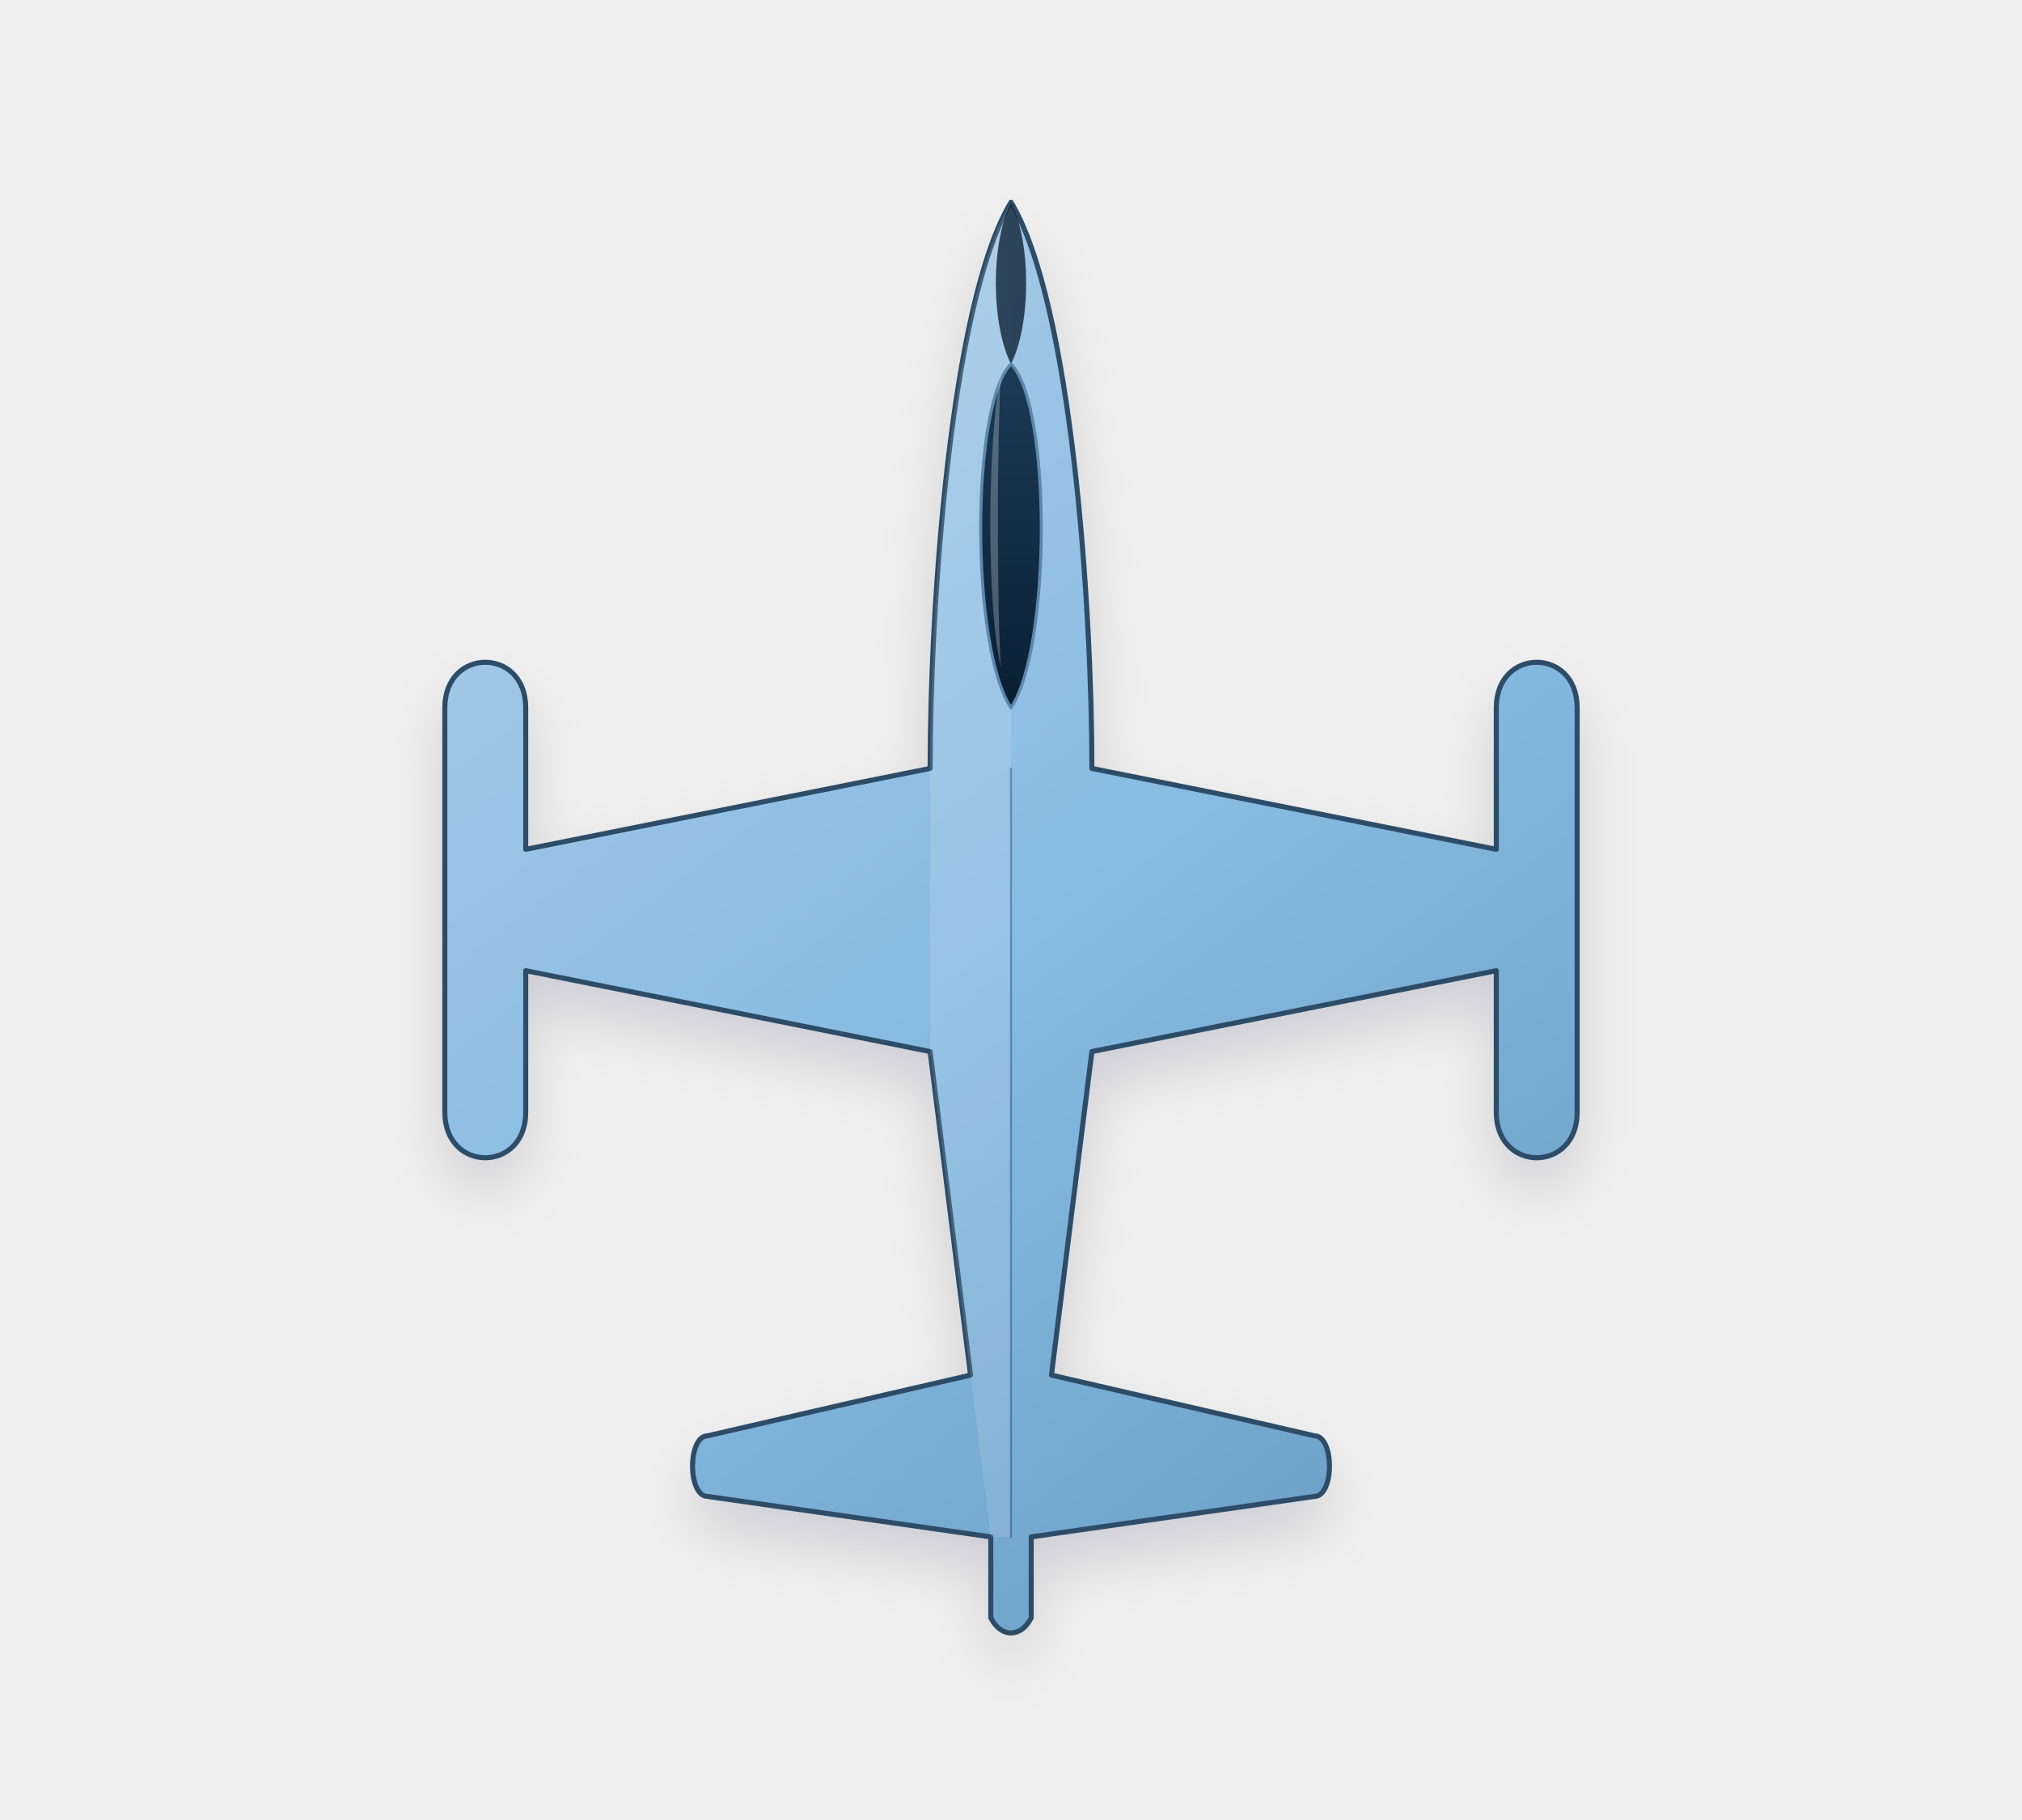
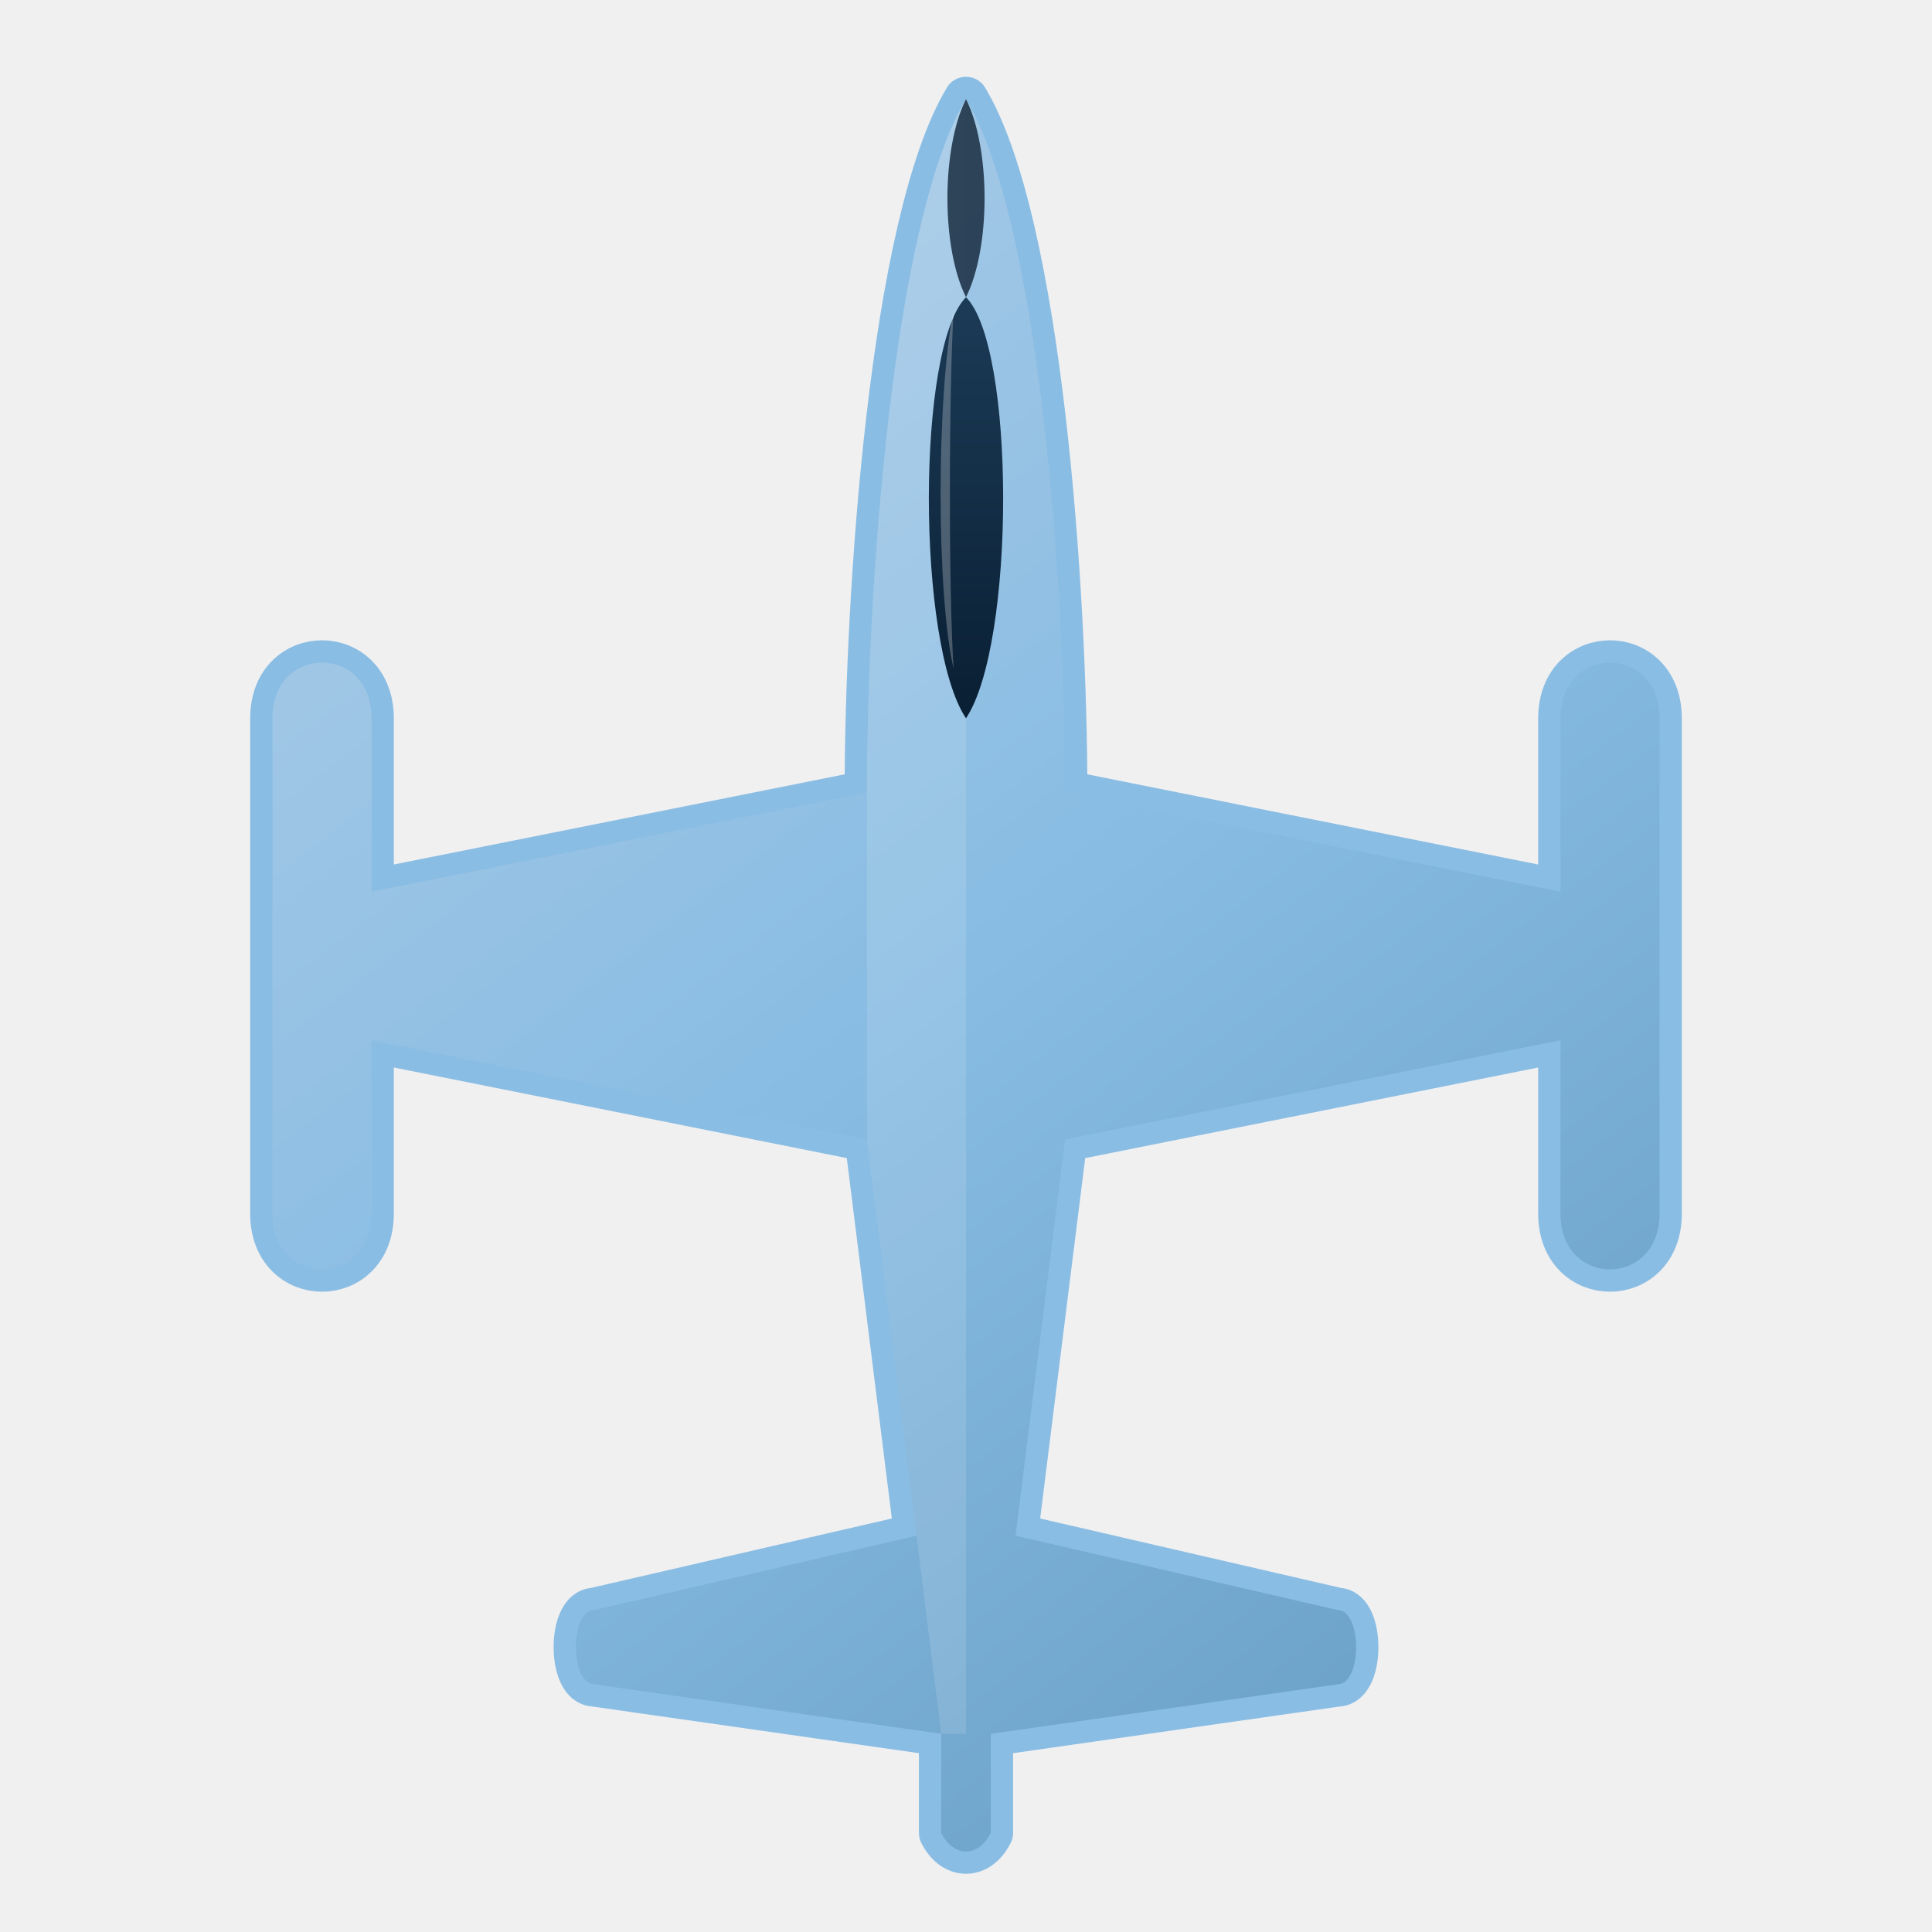
- <svg xmlns="http://www.w3.org/2000/svg" viewBox="0 0 1000 900" width="100%" height="100%">
+ <svg xmlns="http://www.w3.org/2000/svg" viewBox="150 60 700 780" width="512" height="512" role="img" aria-label="143 aircraft">
  <defs>
-     <filter id="shadow" x="-10%" y="-10%" width="120%" height="120%">
-       <feDropShadow dx="0" dy="15" stdDeviation="15" flood-color="#001833" flood-opacity="0.15" />
-     </filter>
    <linearGradient id="body-gradient" x1="20%" y1="0%" x2="80%" y2="100%">
      <stop offset="0%" stop-color="#abcbe6" />
      <stop offset="50%" stop-color="#88bce3" />
      <stop offset="100%" stop-color="#699ec5" />
    </linearGradient>
    <linearGradient id="glass-gradient" x1="0%" y1="0%" x2="0%" y2="100%">
      <stop offset="0%" stop-color="#1c3b57" />
      <stop offset="100%" stop-color="#091f33" />
    </linearGradient>
    <path id="p80-solid" d="       M 500 100       C 530 150, 540 300, 540 380       L 740 420       L 740 350       C 740 320, 780 320, 780 350       L 780 550       C 780 580, 740 580, 740 550       L 740 480       L 540 520       L 520 680       L 650 710       C 660 710, 660 740, 650 740       L 510 760       L 510 800       C 505 810, 495 810, 490 800       L 490 760       L 350 740       C 340 740, 340 710, 350 710       L 480 680       L 460 520       L 260 480       L 260 550       C 260 580, 220 580, 220 550       L 220 350       C 220 320, 260 320, 260 350       L 260 420       L 460 380       C 460 300, 470 150, 500 100       Z" />
  </defs>
-   <use href="#p80-solid" fill="url(#body-gradient)" filter="url(#shadow)" />
-   <use href="#p80-solid" fill="none" stroke="#2c4c68" stroke-width="2.5" stroke-linejoin="round" />
+   <use href="#p80-solid" fill="url(#body-gradient)" stroke="#8abde4" stroke-width="18" stroke-linejoin="round" stroke-linecap="round" paint-order="stroke fill" />
  <path d="M 500 100 C 470 150, 460 300, 460 380 L 460 520 L 480 680 L 490 760 L 500 760 L 500 100 Z" fill="#ffffff" opacity="0.12" />
-   <path d="M 540 C 555 385, 555 410, 538 415 Z" fill="#142436" />
-   <path d="M 460 C 445 385, 445 410, 462 415 Z" fill="#142436" />
  <path d="M 500 100 C 510 120, 510 160, 500 180 C 490 160, 490 120, 500 100 Z" fill="#182c40" opacity="0.85" />
-   <line x1="500" y1="380" x2="500" y2="760" stroke="#1c344c" stroke-width="1" opacity="0.4" stroke-linecap="round" />
-   <path d="M 500 180 C 520 200, 520 320, 500 350 C 480 320, 480 200, 500 180 Z" fill="url(#glass-gradient)" stroke="#5d88ab" stroke-width="1.5" stroke-linejoin="round" />
+   <path d="M 500 180 C 520 200, 520 320, 500 350 C 480 320, 480 200, 500 180 Z" fill="url(#glass-gradient)" />
  <path d="M 495 185 C 488 220, 488 300, 495 330 C 493 300, 493 220, 495 185 Z" fill="#ffffff" opacity="0.25" />
</svg>
